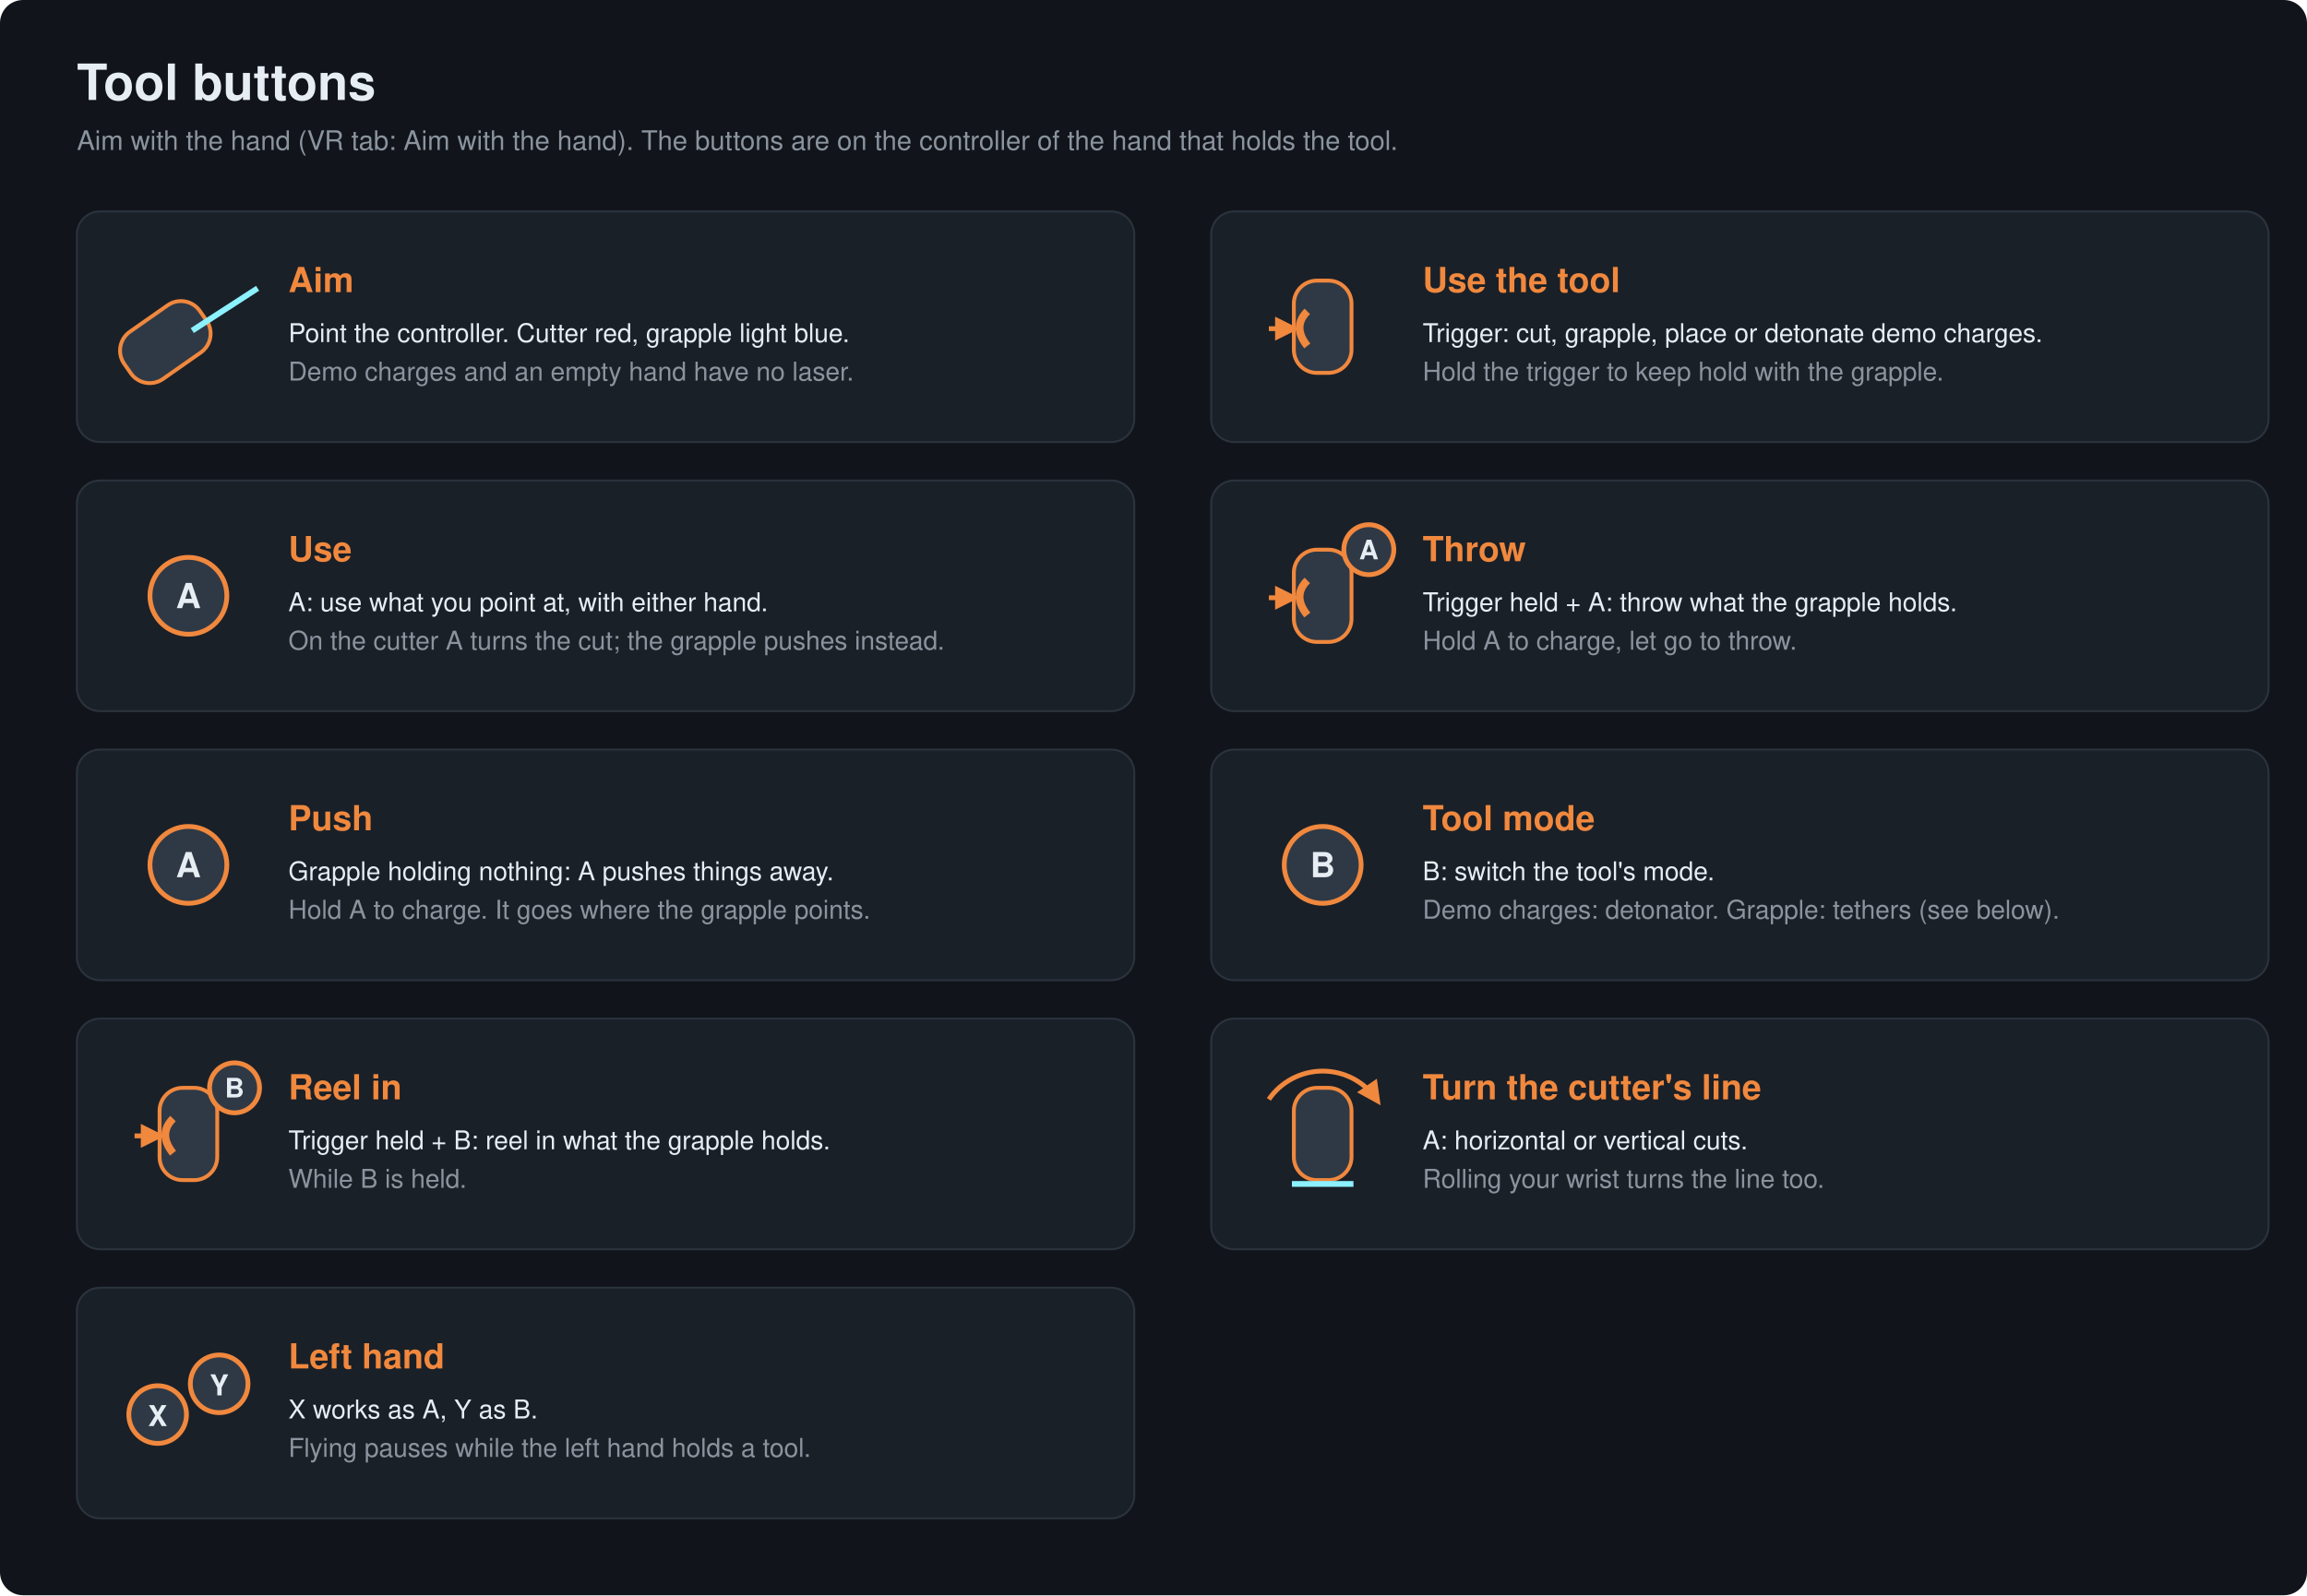
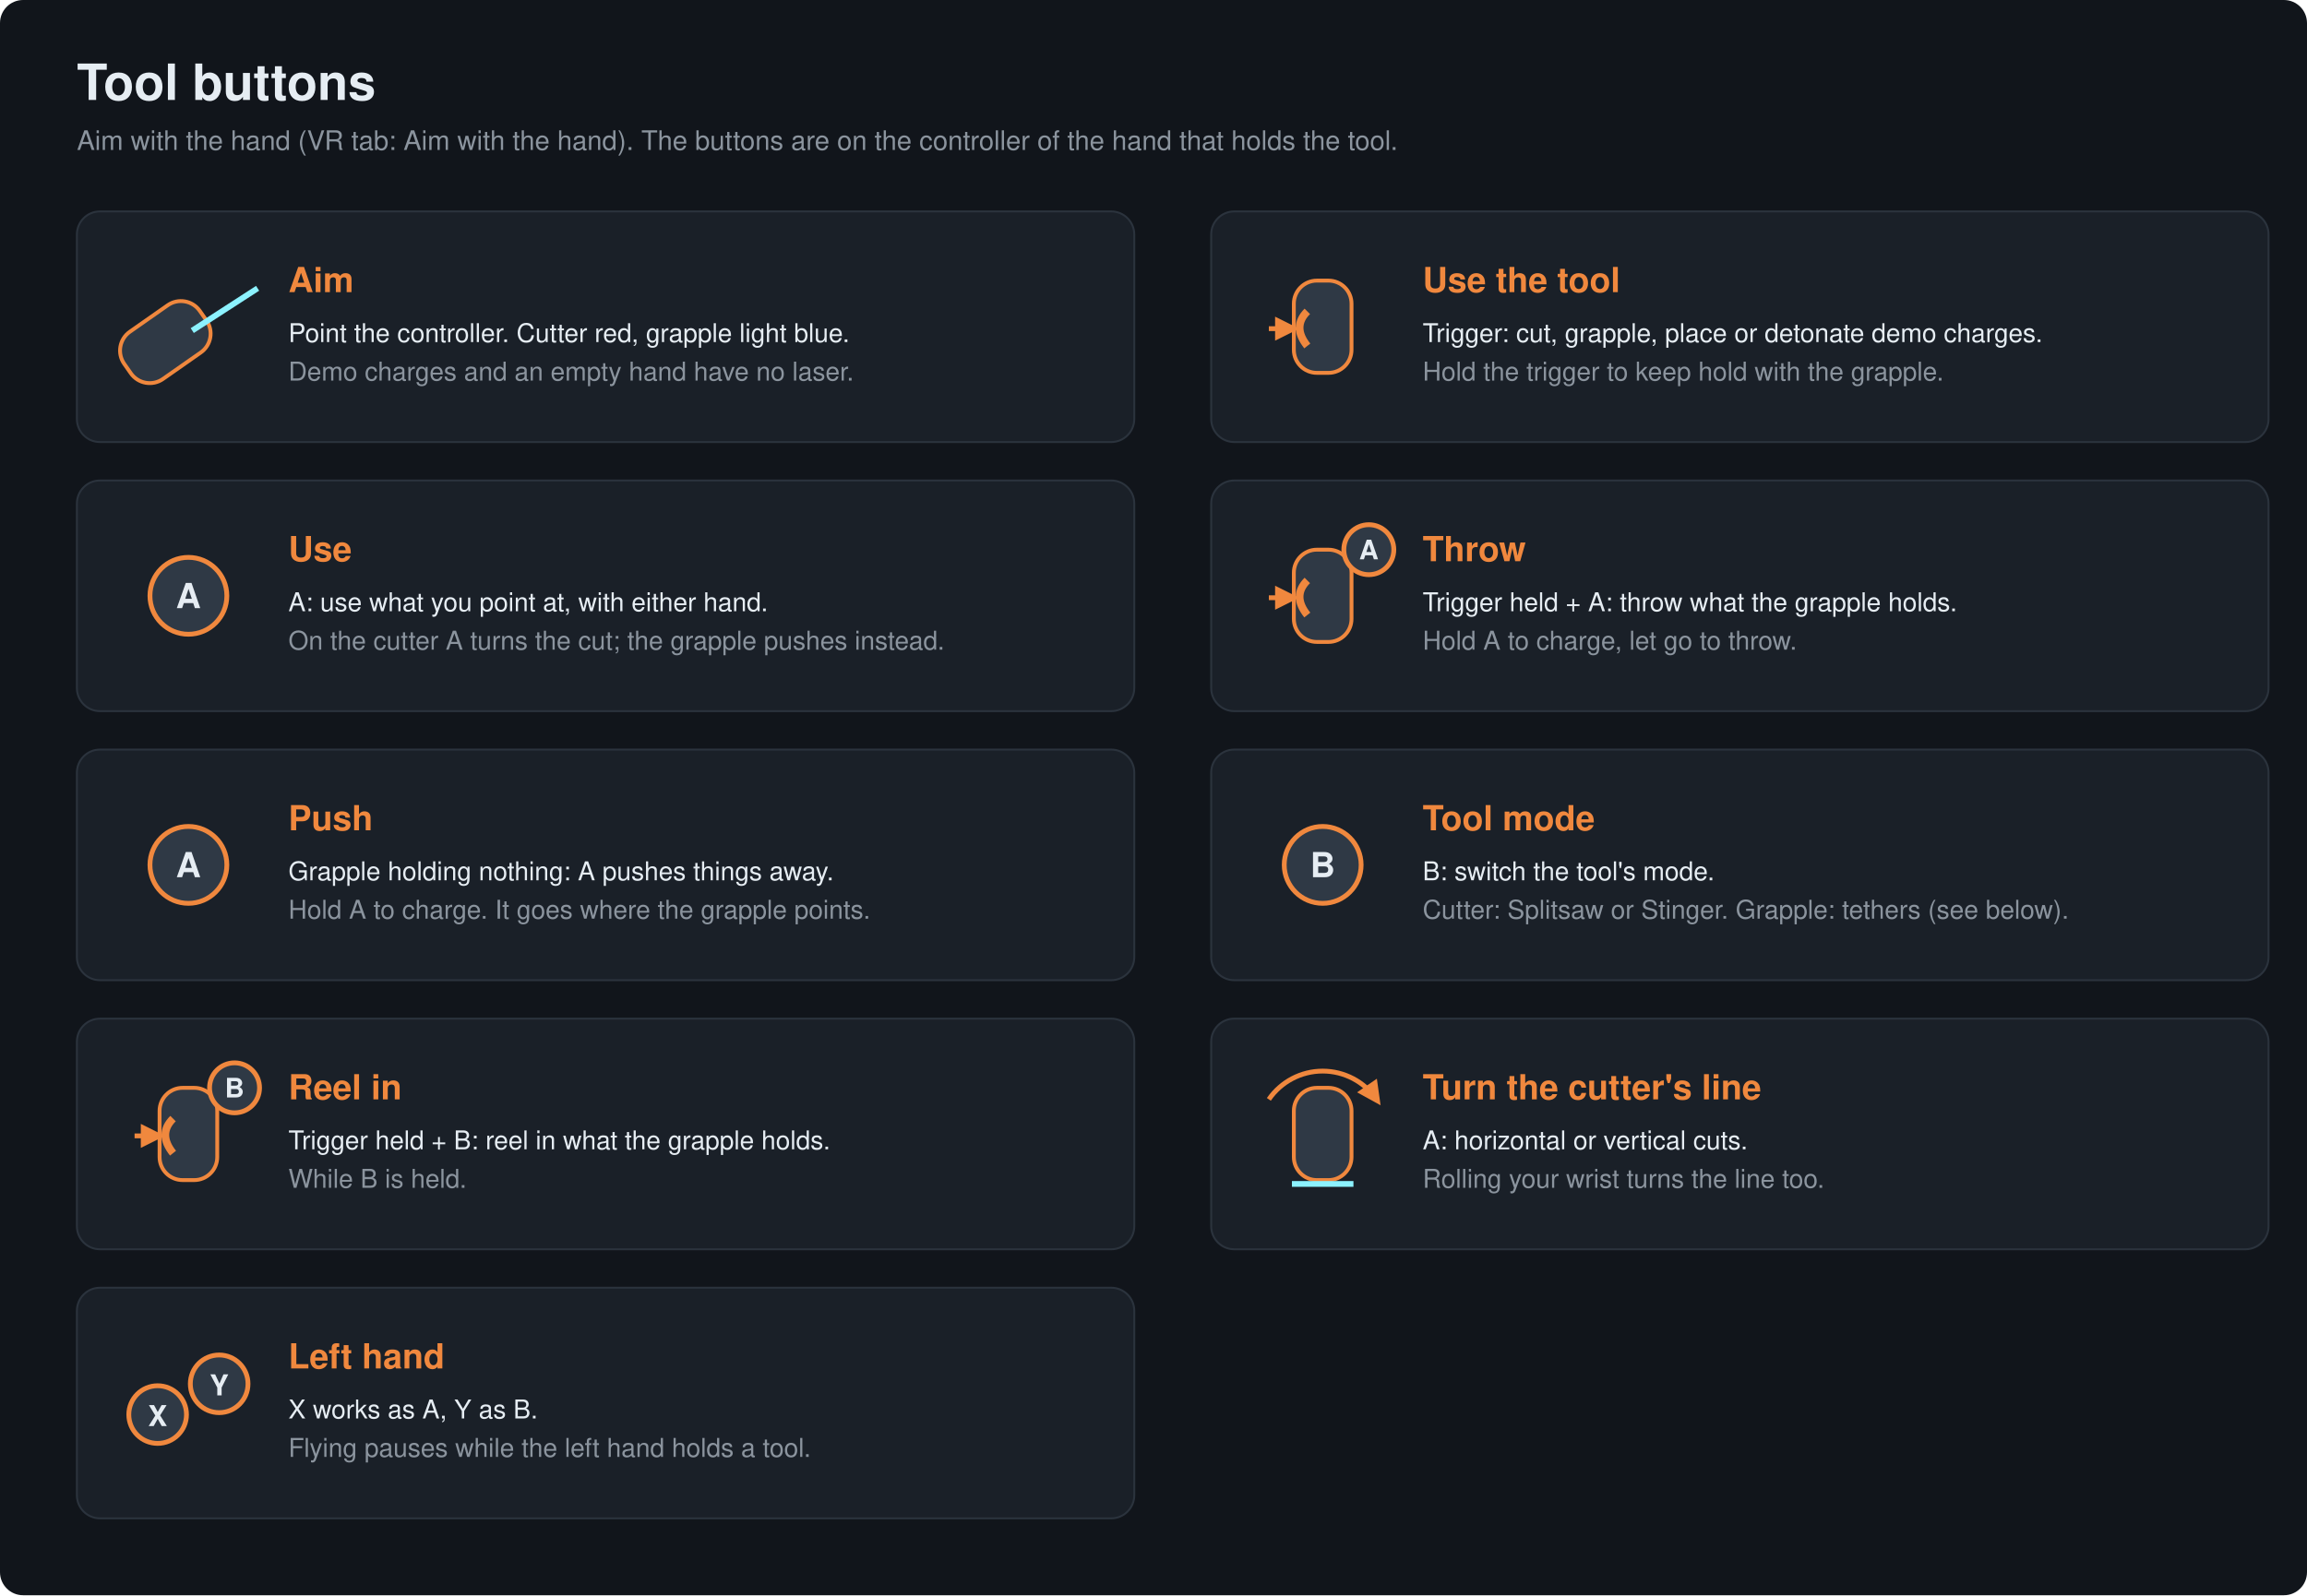
<svg xmlns="http://www.w3.org/2000/svg" width="1200" height="830" viewBox="0 0 1200 830" role="img" aria-label="ShipbreakerVR tool buttons">
  <rect width="1200" height="830" rx="12" fill="#11151b" />
  <defs>
    <marker id="ah" viewBox="0 0 10 10" refX="7" refY="5" markerWidth="5" markerHeight="5" orient="auto-start-reverse">
      <path d="M0 0 L10 5 L0 10 z" fill="#f0883e" />
    </marker>
  </defs>
  <text x="40" y="52" font-size="26" fill="#e6edf3" font-weight="bold" text-anchor="start" font-family="Segoe UI, Helvetica, Arial, sans-serif">Tool buttons</text>
  <text x="40" y="78" font-size="14" fill="#8b949e" font-weight="normal" text-anchor="start" font-family="Segoe UI, Helvetica, Arial, sans-serif">Aim with the hand (VR tab: Aim with the hand). The buttons are on the controller of the hand that holds the tool.</text>
  <rect x="40" y="110" width="550" height="120" rx="12" fill="#1a2028" stroke="#2b333d" />
  <g transform="translate(60,132)">
    <rect x="11" y="22" width="30" height="48" rx="12" fill="#2f3945" stroke="#f0883e" stroke-width="2" transform="rotate(55 26 46)" />
    <path d="M40 40 L74 18" stroke="#8cf2ff" stroke-width="3" />
  </g>
  <text x="150" y="152" font-size="18" fill="#f0883e" font-weight="bold" text-anchor="start" font-family="Segoe UI, Helvetica, Arial, sans-serif">Aim</text>
  <text x="150" y="178" font-size="13.5" fill="#e6edf3" font-weight="normal" text-anchor="start" font-family="Segoe UI, Helvetica, Arial, sans-serif">Point the controller. Cutter red, grapple light blue.</text>
  <text x="150" y="198" font-size="13.5" fill="#8b949e" font-weight="normal" text-anchor="start" font-family="Segoe UI, Helvetica, Arial, sans-serif">Demo charges and an empty hand have no laser.</text>
  <rect x="630" y="110" width="550" height="120" rx="12" fill="#1a2028" stroke="#2b333d" />
  <g transform="translate(650,132)">
    <rect x="23" y="14" width="30" height="48" rx="12" fill="#2f3945" stroke="#f0883e" stroke-width="2" transform="rotate(0 38 38)" />
    <path d="M30 30 Q22 38 30 48" stroke="#f0883e" stroke-width="4" fill="none" />
    <path d="M10 39 H22" stroke="#f0883e" stroke-width="2.5" fill="none" marker-end="url(#ah)" />
  </g>
  <text x="740" y="152" font-size="18" fill="#f0883e" font-weight="bold" text-anchor="start" font-family="Segoe UI, Helvetica, Arial, sans-serif">Use the tool</text>
  <text x="740" y="178" font-size="13.5" fill="#e6edf3" font-weight="normal" text-anchor="start" font-family="Segoe UI, Helvetica, Arial, sans-serif">Trigger: cut, grapple, place or detonate demo charges.</text>
  <text x="740" y="198" font-size="13.5" fill="#8b949e" font-weight="normal" text-anchor="start" font-family="Segoe UI, Helvetica, Arial, sans-serif">Hold the trigger to keep hold with the grapple.</text>
  <rect x="40" y="250" width="550" height="120" rx="12" fill="#1a2028" stroke="#2b333d" />
  <g transform="translate(60,272)">
    <circle cx="38" cy="38" r="20" fill="#2f3945" stroke="#f0883e" stroke-width="2.5" />
    <text x="38" y="44.429" font-size="18" fill="#e6edf3" font-weight="bold" text-anchor="middle" font-family="Segoe UI, Helvetica, Arial, sans-serif">A</text>
  </g>
  <text x="150" y="292" font-size="18" fill="#f0883e" font-weight="bold" text-anchor="start" font-family="Segoe UI, Helvetica, Arial, sans-serif">Use</text>
  <text x="150" y="318" font-size="13.5" fill="#e6edf3" font-weight="normal" text-anchor="start" font-family="Segoe UI, Helvetica, Arial, sans-serif">A: use what you point at, with either hand.</text>
  <text x="150" y="338" font-size="13.5" fill="#8b949e" font-weight="normal" text-anchor="start" font-family="Segoe UI, Helvetica, Arial, sans-serif">On the cutter A turns the cut; the grapple pushes instead.</text>
  <rect x="630" y="250" width="550" height="120" rx="12" fill="#1a2028" stroke="#2b333d" />
  <g transform="translate(650,272)">
    <rect x="23" y="14" width="30" height="48" rx="12" fill="#2f3945" stroke="#f0883e" stroke-width="2" transform="rotate(0 38 38)" />
    <path d="M30 30 Q22 38 30 48" stroke="#f0883e" stroke-width="4" fill="none" />
    <path d="M10 39 H22" stroke="#f0883e" stroke-width="2.5" fill="none" marker-end="url(#ah)" />
    <circle cx="62" cy="14" r="13" fill="#2f3945" stroke="#f0883e" stroke-width="2.5" />
    <text x="62" y="19" font-size="14" fill="#e6edf3" font-weight="bold" text-anchor="middle" font-family="Segoe UI, Helvetica, Arial, sans-serif">A</text>
  </g>
  <text x="740" y="292" font-size="18" fill="#f0883e" font-weight="bold" text-anchor="start" font-family="Segoe UI, Helvetica, Arial, sans-serif">Throw</text>
  <text x="740" y="318" font-size="13.5" fill="#e6edf3" font-weight="normal" text-anchor="start" font-family="Segoe UI, Helvetica, Arial, sans-serif">Trigger held + A: throw what the grapple holds.</text>
  <text x="740" y="338" font-size="13.5" fill="#8b949e" font-weight="normal" text-anchor="start" font-family="Segoe UI, Helvetica, Arial, sans-serif">Hold A to charge, let go to throw.</text>
  <rect x="40" y="390" width="550" height="120" rx="12" fill="#1a2028" stroke="#2b333d" />
  <g transform="translate(60,412)">
    <circle cx="38" cy="38" r="20" fill="#2f3945" stroke="#f0883e" stroke-width="2.5" />
    <text x="38" y="44.429" font-size="18" fill="#e6edf3" font-weight="bold" text-anchor="middle" font-family="Segoe UI, Helvetica, Arial, sans-serif">A</text>
  </g>
  <text x="150" y="432" font-size="18" fill="#f0883e" font-weight="bold" text-anchor="start" font-family="Segoe UI, Helvetica, Arial, sans-serif">Push</text>
  <text x="150" y="458" font-size="13.5" fill="#e6edf3" font-weight="normal" text-anchor="start" font-family="Segoe UI, Helvetica, Arial, sans-serif">Grapple holding nothing: A pushes things away.</text>
  <text x="150" y="478" font-size="13.5" fill="#8b949e" font-weight="normal" text-anchor="start" font-family="Segoe UI, Helvetica, Arial, sans-serif">Hold A to charge. It goes where the grapple points.</text>
  <rect x="630" y="390" width="550" height="120" rx="12" fill="#1a2028" stroke="#2b333d" />
  <g transform="translate(650,412)">
    <circle cx="38" cy="38" r="20" fill="#2f3945" stroke="#f0883e" stroke-width="2.5" />
    <text x="38" y="44.429" font-size="18" fill="#e6edf3" font-weight="bold" text-anchor="middle" font-family="Segoe UI, Helvetica, Arial, sans-serif">B</text>
  </g>
  <text x="740" y="432" font-size="18" fill="#f0883e" font-weight="bold" text-anchor="start" font-family="Segoe UI, Helvetica, Arial, sans-serif">Tool mode</text>
  <text x="740" y="458" font-size="13.5" fill="#e6edf3" font-weight="normal" text-anchor="start" font-family="Segoe UI, Helvetica, Arial, sans-serif">B: switch the tool's mode.</text>
-   <text x="740" y="478" font-size="13.5" fill="#8b949e" font-weight="normal" text-anchor="start" font-family="Segoe UI, Helvetica, Arial, sans-serif">Demo charges: detonator. Grapple: tethers (see below).</text>
+   <text x="740" y="478" font-size="13.5" fill="#8b949e" font-weight="normal" text-anchor="start" font-family="Segoe UI, Helvetica, Arial, sans-serif">Cutter: Splitsaw or Stinger. Grapple: tethers (see below).</text>
  <rect x="40" y="530" width="550" height="120" rx="12" fill="#1a2028" stroke="#2b333d" />
  <g transform="translate(60,552)">
    <rect x="23" y="14" width="30" height="48" rx="12" fill="#2f3945" stroke="#f0883e" stroke-width="2" transform="rotate(0 38 38)" />
    <path d="M30 30 Q22 38 30 48" stroke="#f0883e" stroke-width="4" fill="none" />
    <path d="M10 39 H22" stroke="#f0883e" stroke-width="2.5" fill="none" marker-end="url(#ah)" />
    <circle cx="62" cy="14" r="13" fill="#2f3945" stroke="#f0883e" stroke-width="2.5" />
    <text x="62" y="19" font-size="14" fill="#e6edf3" font-weight="bold" text-anchor="middle" font-family="Segoe UI, Helvetica, Arial, sans-serif">B</text>
  </g>
  <text x="150" y="572" font-size="18" fill="#f0883e" font-weight="bold" text-anchor="start" font-family="Segoe UI, Helvetica, Arial, sans-serif">Reel in</text>
  <text x="150" y="598" font-size="13.5" fill="#e6edf3" font-weight="normal" text-anchor="start" font-family="Segoe UI, Helvetica, Arial, sans-serif">Trigger held + B: reel in what the grapple holds.</text>
  <text x="150" y="618" font-size="13.5" fill="#8b949e" font-weight="normal" text-anchor="start" font-family="Segoe UI, Helvetica, Arial, sans-serif">While B is held.</text>
  <rect x="630" y="530" width="550" height="120" rx="12" fill="#1a2028" stroke="#2b333d" />
  <g transform="translate(650,552)">
    <rect x="23" y="14" width="30" height="48" rx="12" fill="#2f3945" stroke="#f0883e" stroke-width="2" transform="rotate(0 38 38)" />
    <path d="M10 20 A34 34 0 0 1 66 20" stroke="#f0883e" stroke-width="2.5" fill="none" marker-end="url(#ah)" />
    <path d="M22 64 H54" stroke="#8cf2ff" stroke-width="3" />
  </g>
  <text x="740" y="572" font-size="18" fill="#f0883e" font-weight="bold" text-anchor="start" font-family="Segoe UI, Helvetica, Arial, sans-serif">Turn the cutter's line</text>
  <text x="740" y="598" font-size="13.5" fill="#e6edf3" font-weight="normal" text-anchor="start" font-family="Segoe UI, Helvetica, Arial, sans-serif">A: horizontal or vertical cuts.</text>
  <text x="740" y="618" font-size="13.5" fill="#8b949e" font-weight="normal" text-anchor="start" font-family="Segoe UI, Helvetica, Arial, sans-serif">Rolling your wrist turns the line too.</text>
  <rect x="40" y="670" width="550" height="120" rx="12" fill="#1a2028" stroke="#2b333d" />
  <g transform="translate(60,692)">
    <circle cx="22" cy="44" r="15" fill="#2f3945" stroke="#f0883e" stroke-width="2.5" />
    <text x="22" y="50" font-size="15" fill="#e6edf3" font-weight="bold" text-anchor="middle" font-family="Segoe UI, Helvetica, Arial, sans-serif">X</text>
    <circle cx="54" cy="28" r="15" fill="#2f3945" stroke="#f0883e" stroke-width="2.5" />
    <text x="54" y="34" font-size="15" fill="#e6edf3" font-weight="bold" text-anchor="middle" font-family="Segoe UI, Helvetica, Arial, sans-serif">Y</text>
  </g>
  <text x="150" y="712" font-size="18" fill="#f0883e" font-weight="bold" text-anchor="start" font-family="Segoe UI, Helvetica, Arial, sans-serif">Left hand</text>
  <text x="150" y="738" font-size="13.5" fill="#e6edf3" font-weight="normal" text-anchor="start" font-family="Segoe UI, Helvetica, Arial, sans-serif">X works as A, Y as B.</text>
  <text x="150" y="758" font-size="13.5" fill="#8b949e" font-weight="normal" text-anchor="start" font-family="Segoe UI, Helvetica, Arial, sans-serif">Flying pauses while the left hand holds a tool.</text>
</svg>
